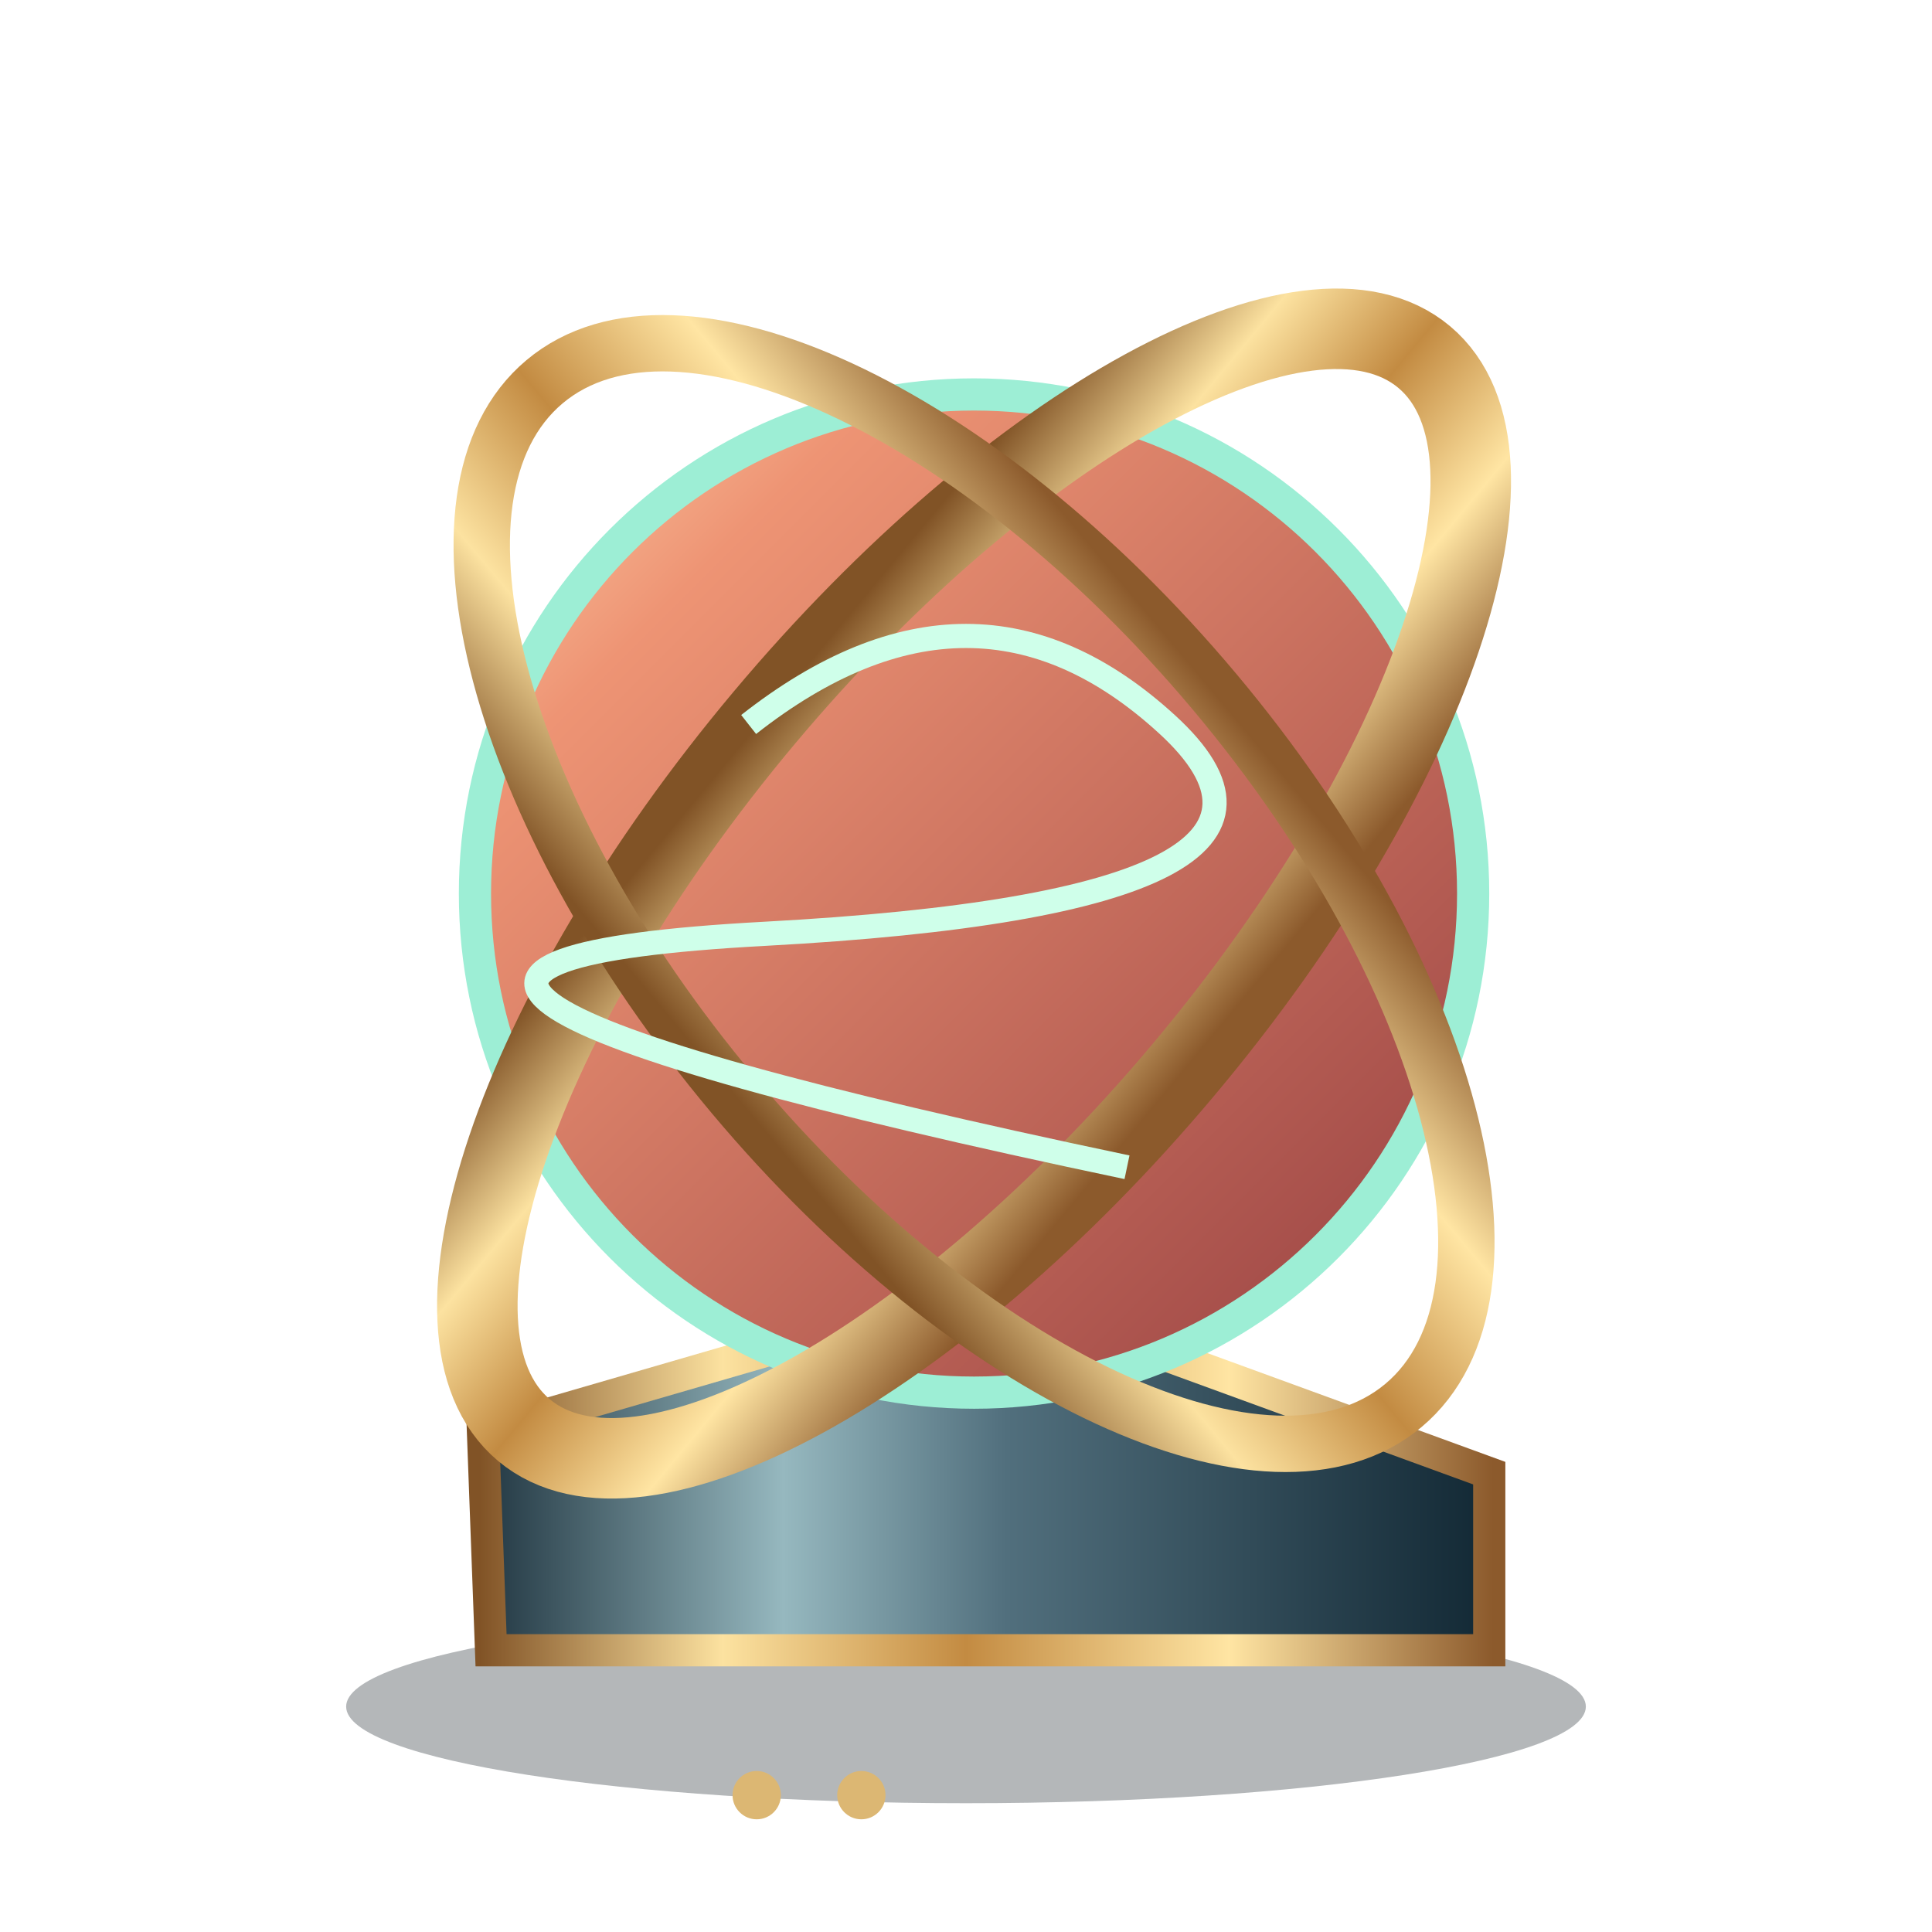
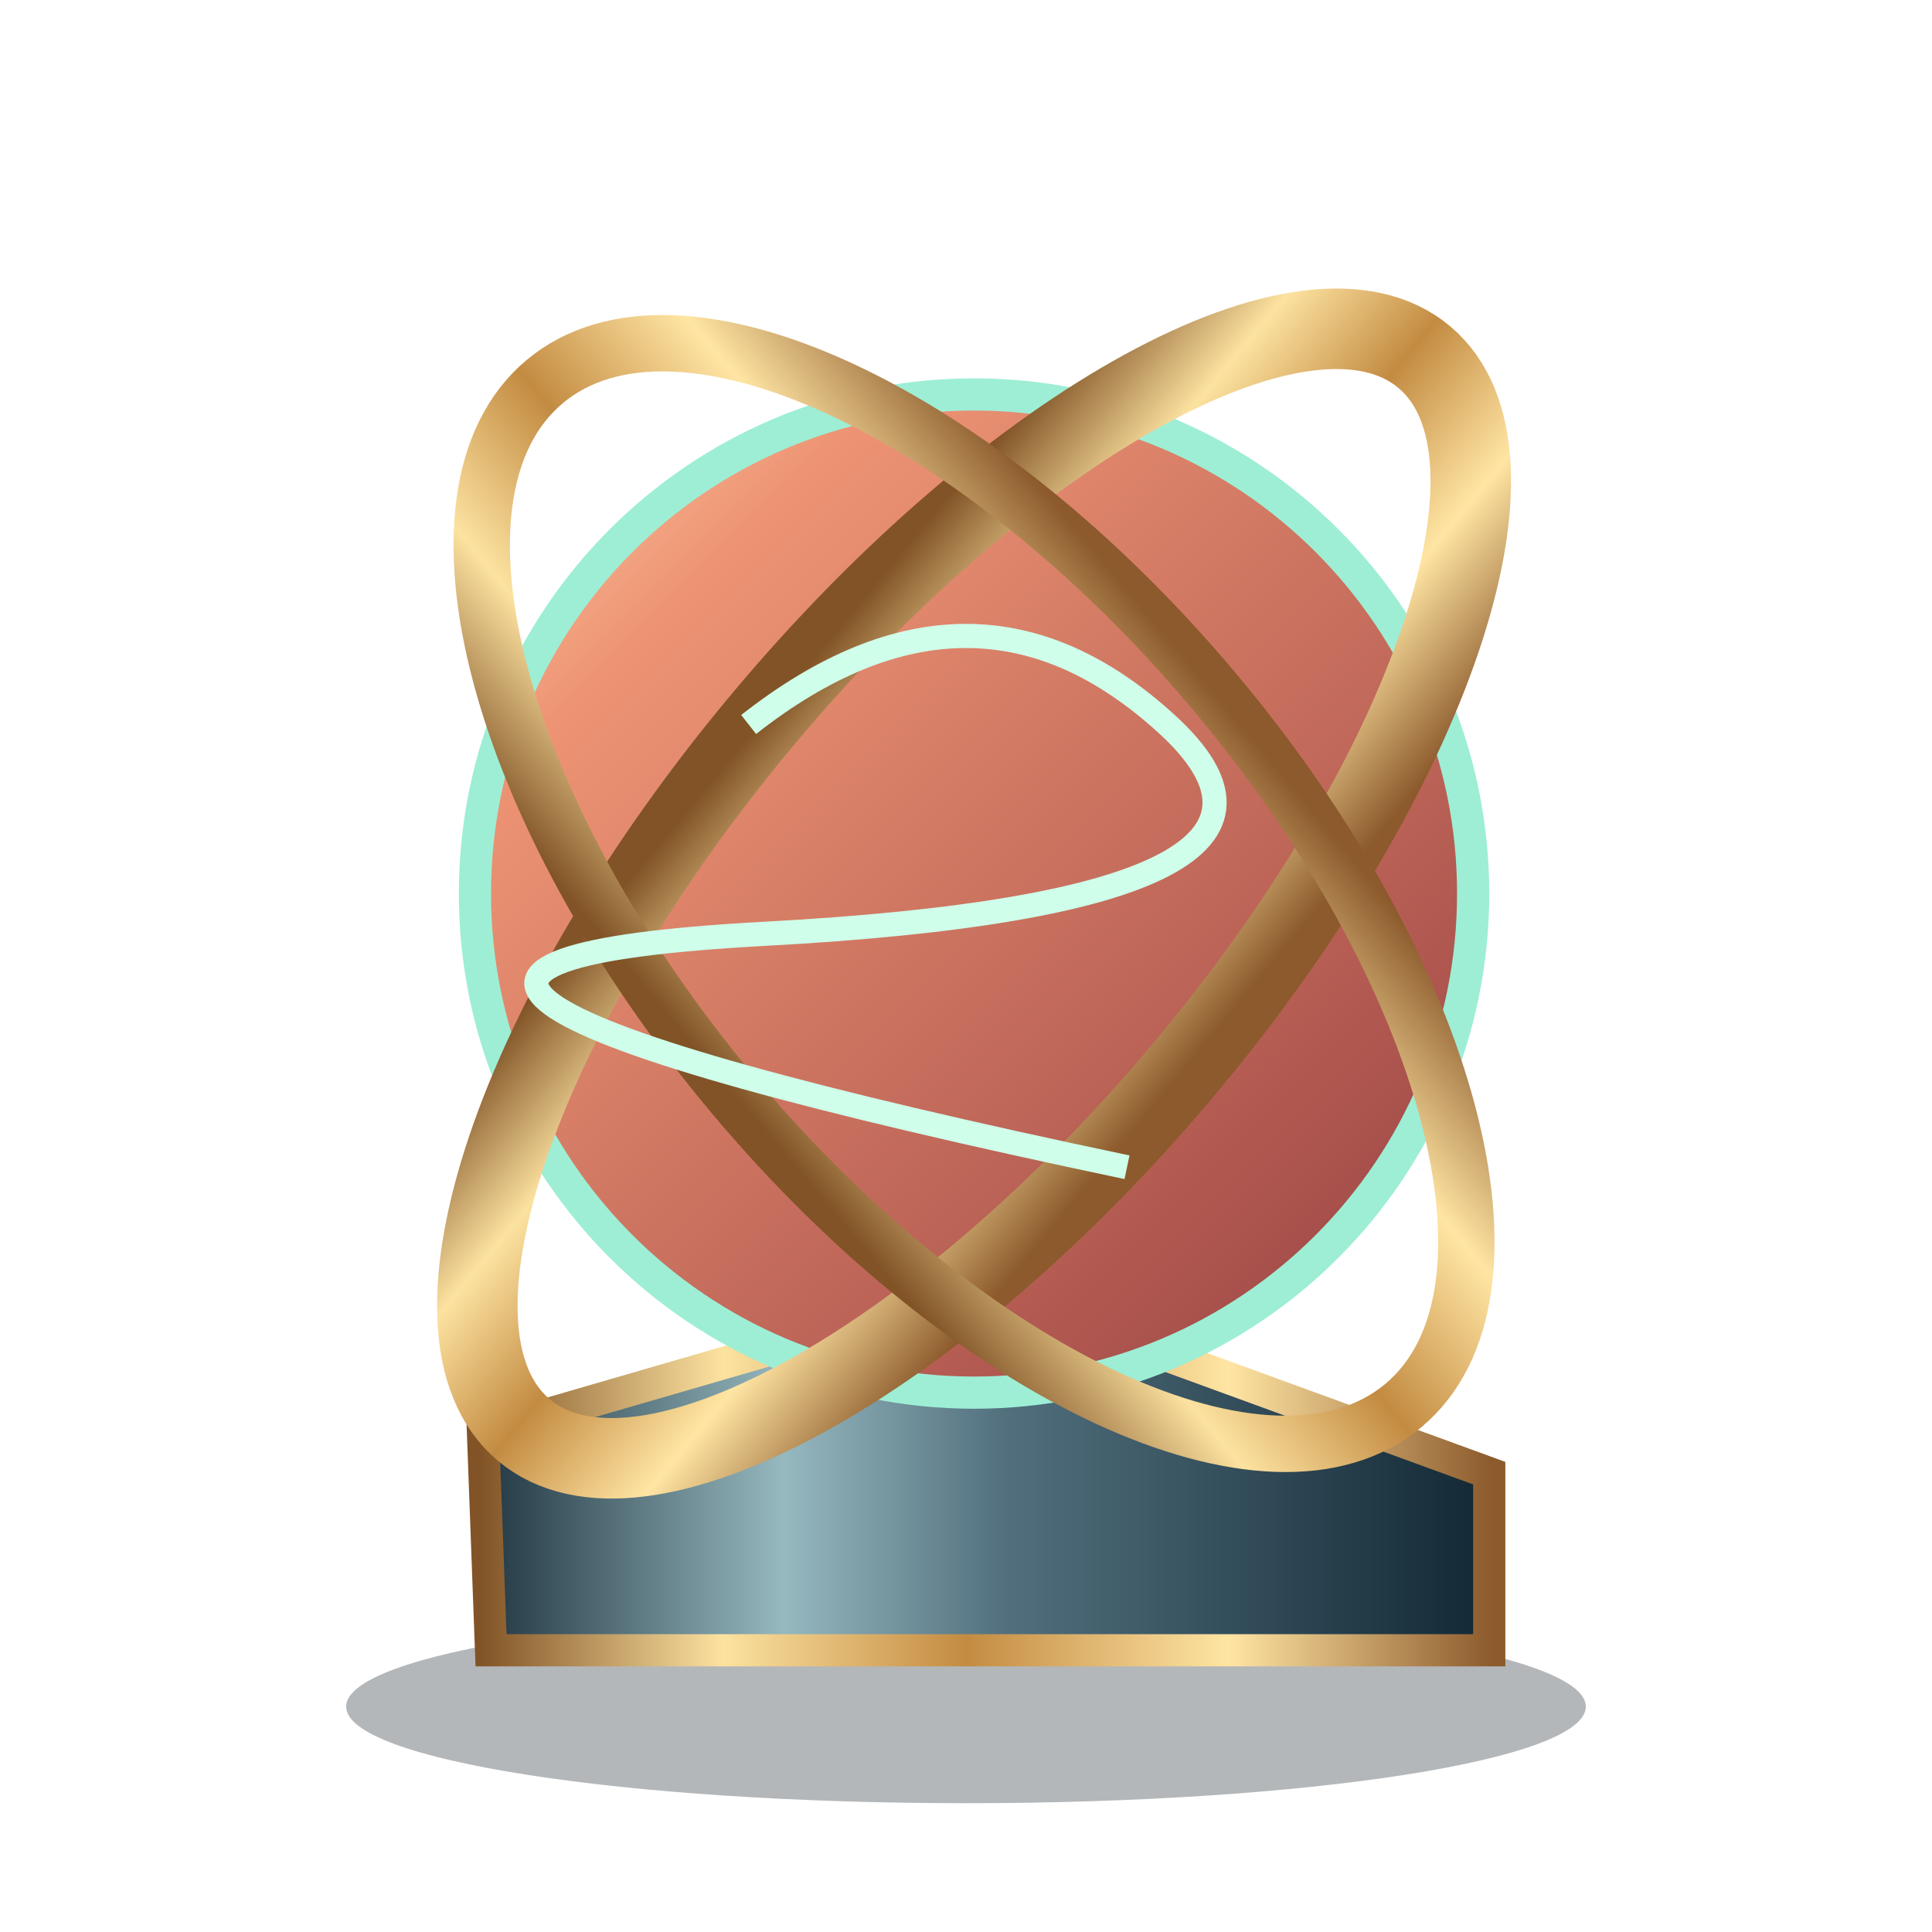
<svg xmlns="http://www.w3.org/2000/svg" width="384" height="384" viewBox="0 0 240 240">
  <defs>
    <linearGradient id="teal" x1="0" y1="0" x2="1" y2="1">
      <stop stop-color="#98f3df" />
      <stop offset=".25" stop-color="#38baa9" />
      <stop offset=".65" stop-color="#126a70" />
      <stop offset="1" stop-color="#063c4c" />
    </linearGradient>
    <linearGradient id="gold">
      <stop stop-color="#815326" />
      <stop offset=".24" stop-color="#fce2a0" />
      <stop offset=".48" stop-color="#c38b42" />
      <stop offset=".74" stop-color="#ffe5a3" />
      <stop offset="1" stop-color="#8c5a2c" />
    </linearGradient>
    <linearGradient id="steel">
      <stop stop-color="#213641" />
      <stop offset=".3" stop-color="#96b8bf" />
      <stop offset=".52" stop-color="#516f7d" />
      <stop offset="1" stop-color="#122834" />
    </linearGradient>
    <linearGradient id="coral" x1="0" y1="0" x2="1" y2="1">
      <stop stop-color="#ffd2ab" />
      <stop offset=".2" stop-color="#ee9474" />
      <stop offset="1" stop-color="#963f41" />
    </linearGradient>
    <radialGradient id="glow">
      <stop stop-color="#75e9d7" stop-opacity=".25" />
      <stop offset="1" stop-color="#45a89e" stop-opacity="0" />
    </radialGradient>
  </defs>
  <ellipse cx="120" cy="212" rx="77" ry="12" fill="#020d15" opacity=".3" />
  <path d="M60 178l62-18 63 23v22H61z" fill="url(#steel)" stroke="url(#gold)" stroke-width="4" />
  <circle cx="121" cy="111" r="62" fill="url(#coral)" stroke="#9deed5" stroke-width="4" />
  <ellipse cx="121" cy="111" rx="34" ry="87" fill="none" stroke="url(#gold)" stroke-width="10" transform="rotate(40 121 111)" />
  <ellipse cx="121" cy="111" rx="39" ry="83" fill="none" stroke="url(#gold)" stroke-width="7" transform="rotate(-40 121 111)" />
  <path d="M93 90q28-22 52 0t-50 26 45 29" stroke="#cfffea" stroke-width="3" fill="none" />
-   <circle cx="94" cy="223" r="3" fill="#dcb773" />
-   <circle cx="107" cy="223" r="3" fill="#dcb773" />
</svg>
